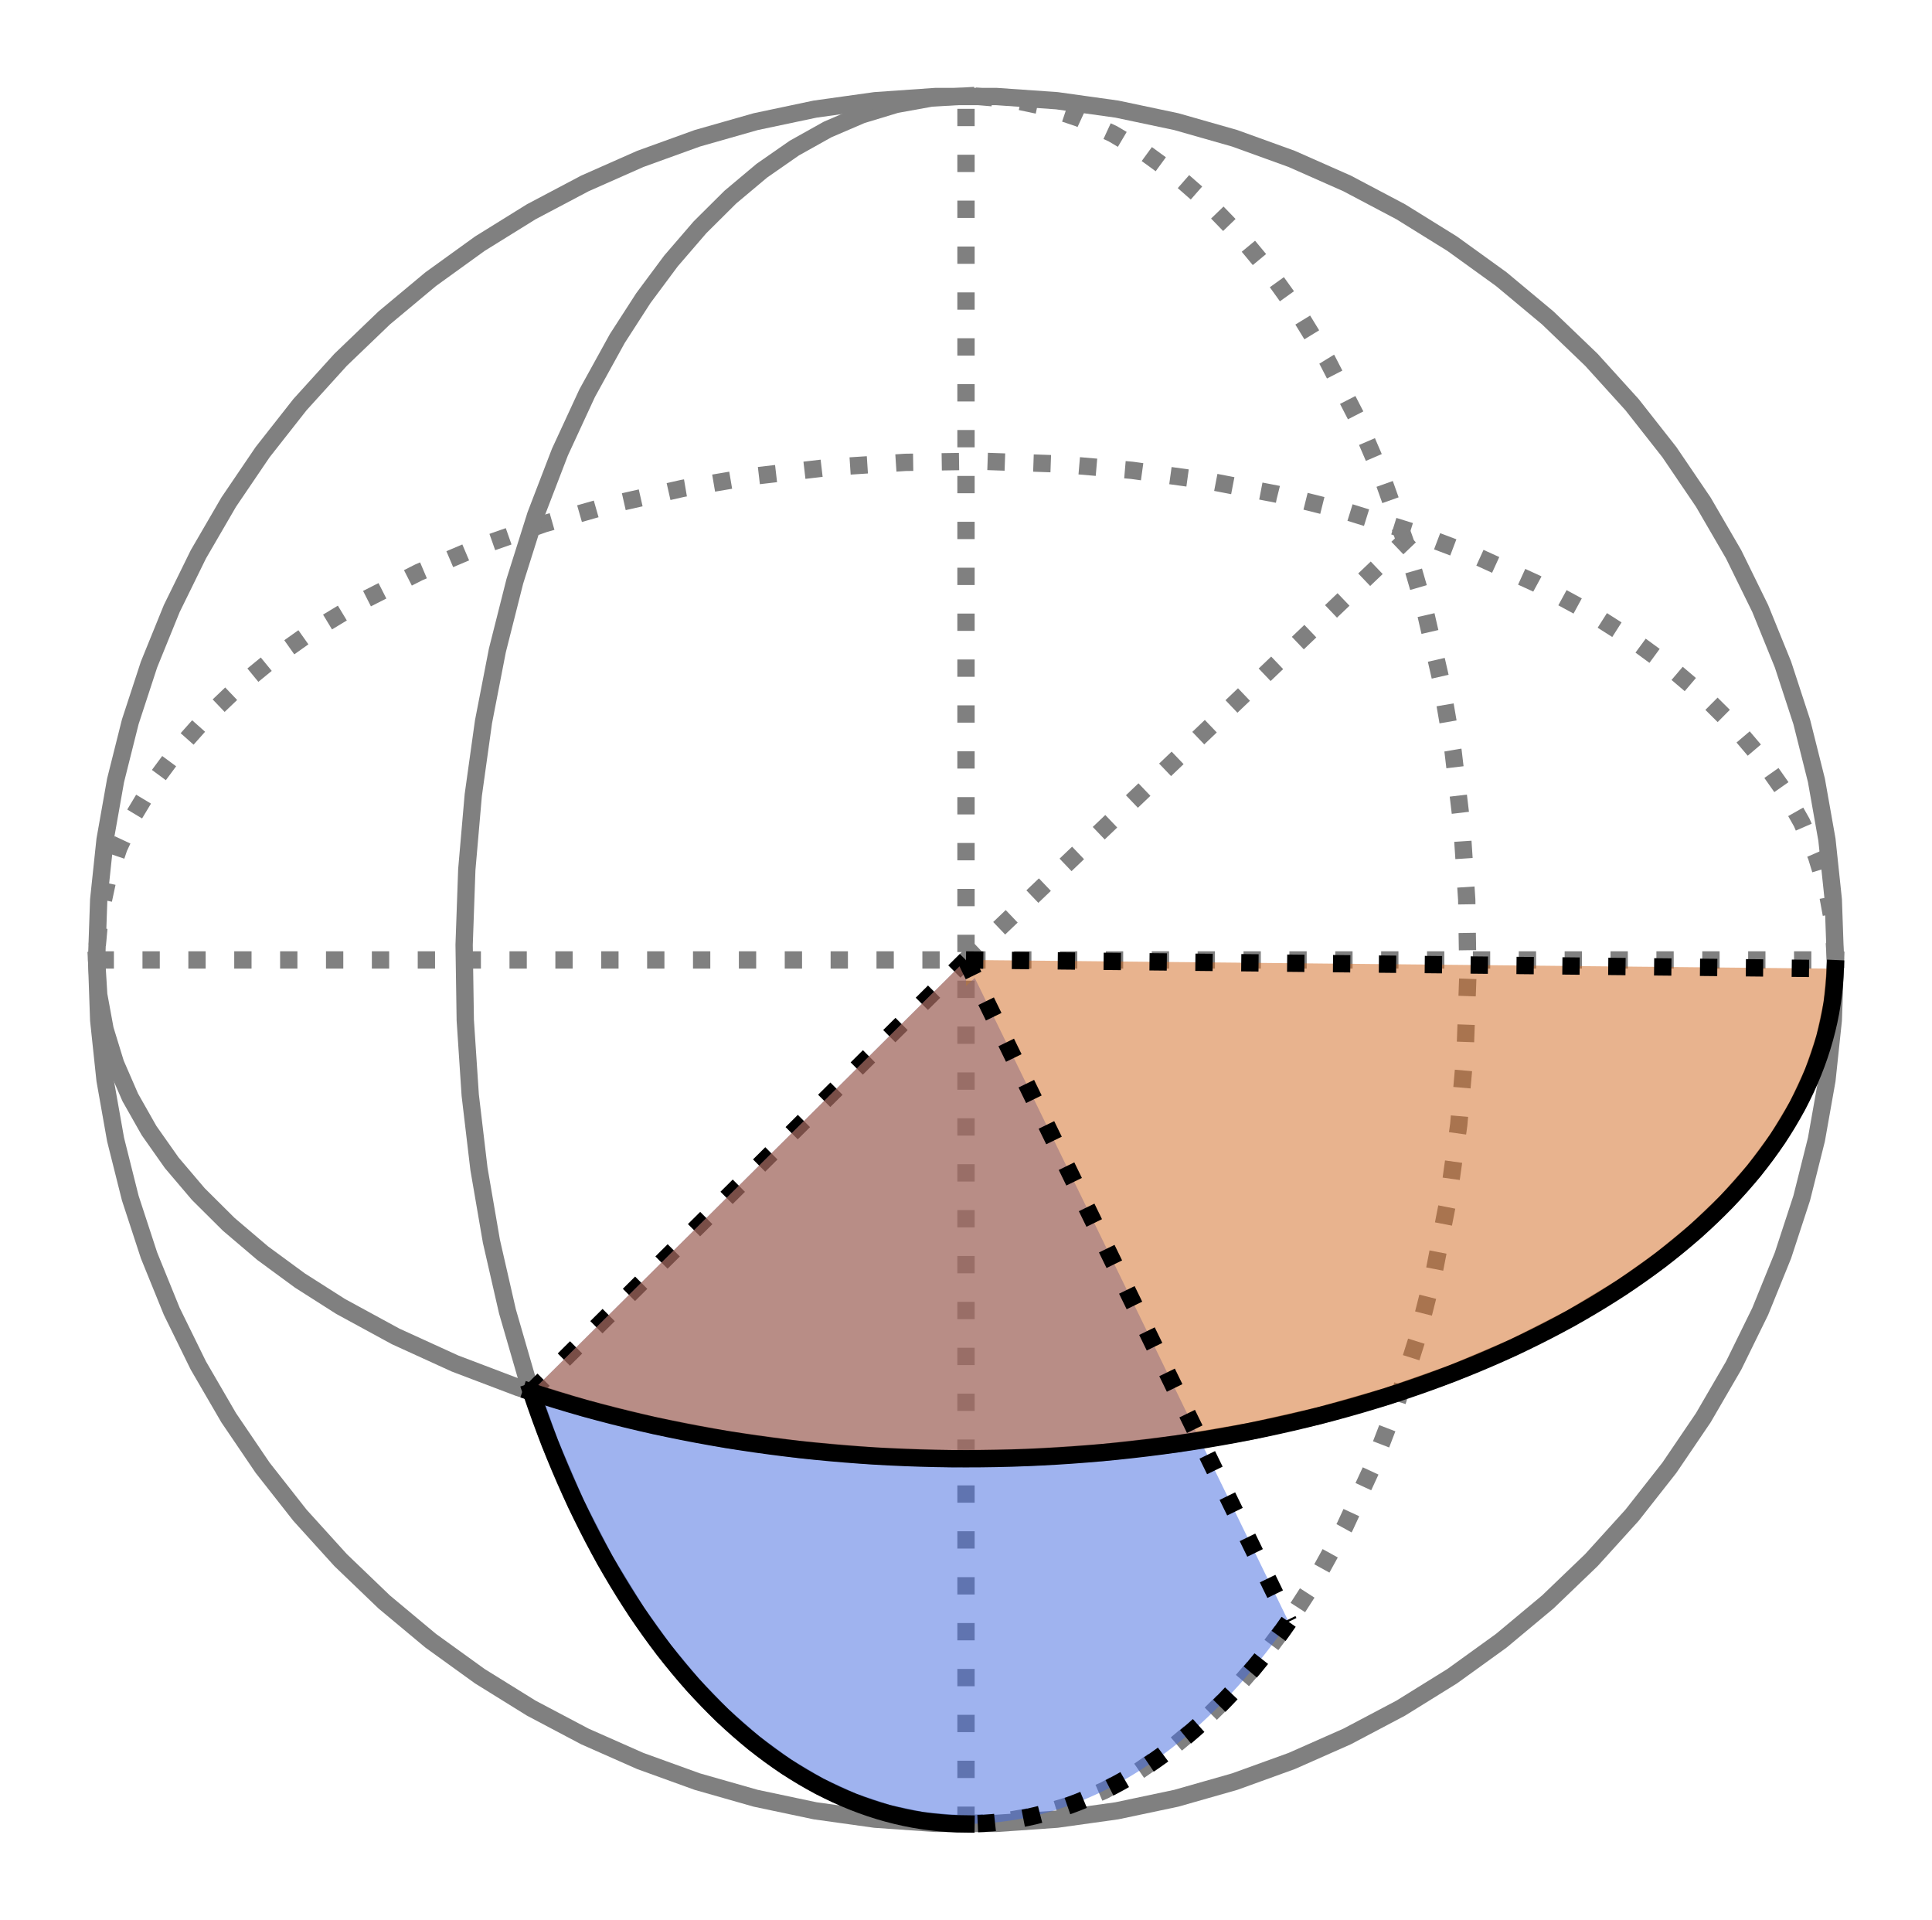
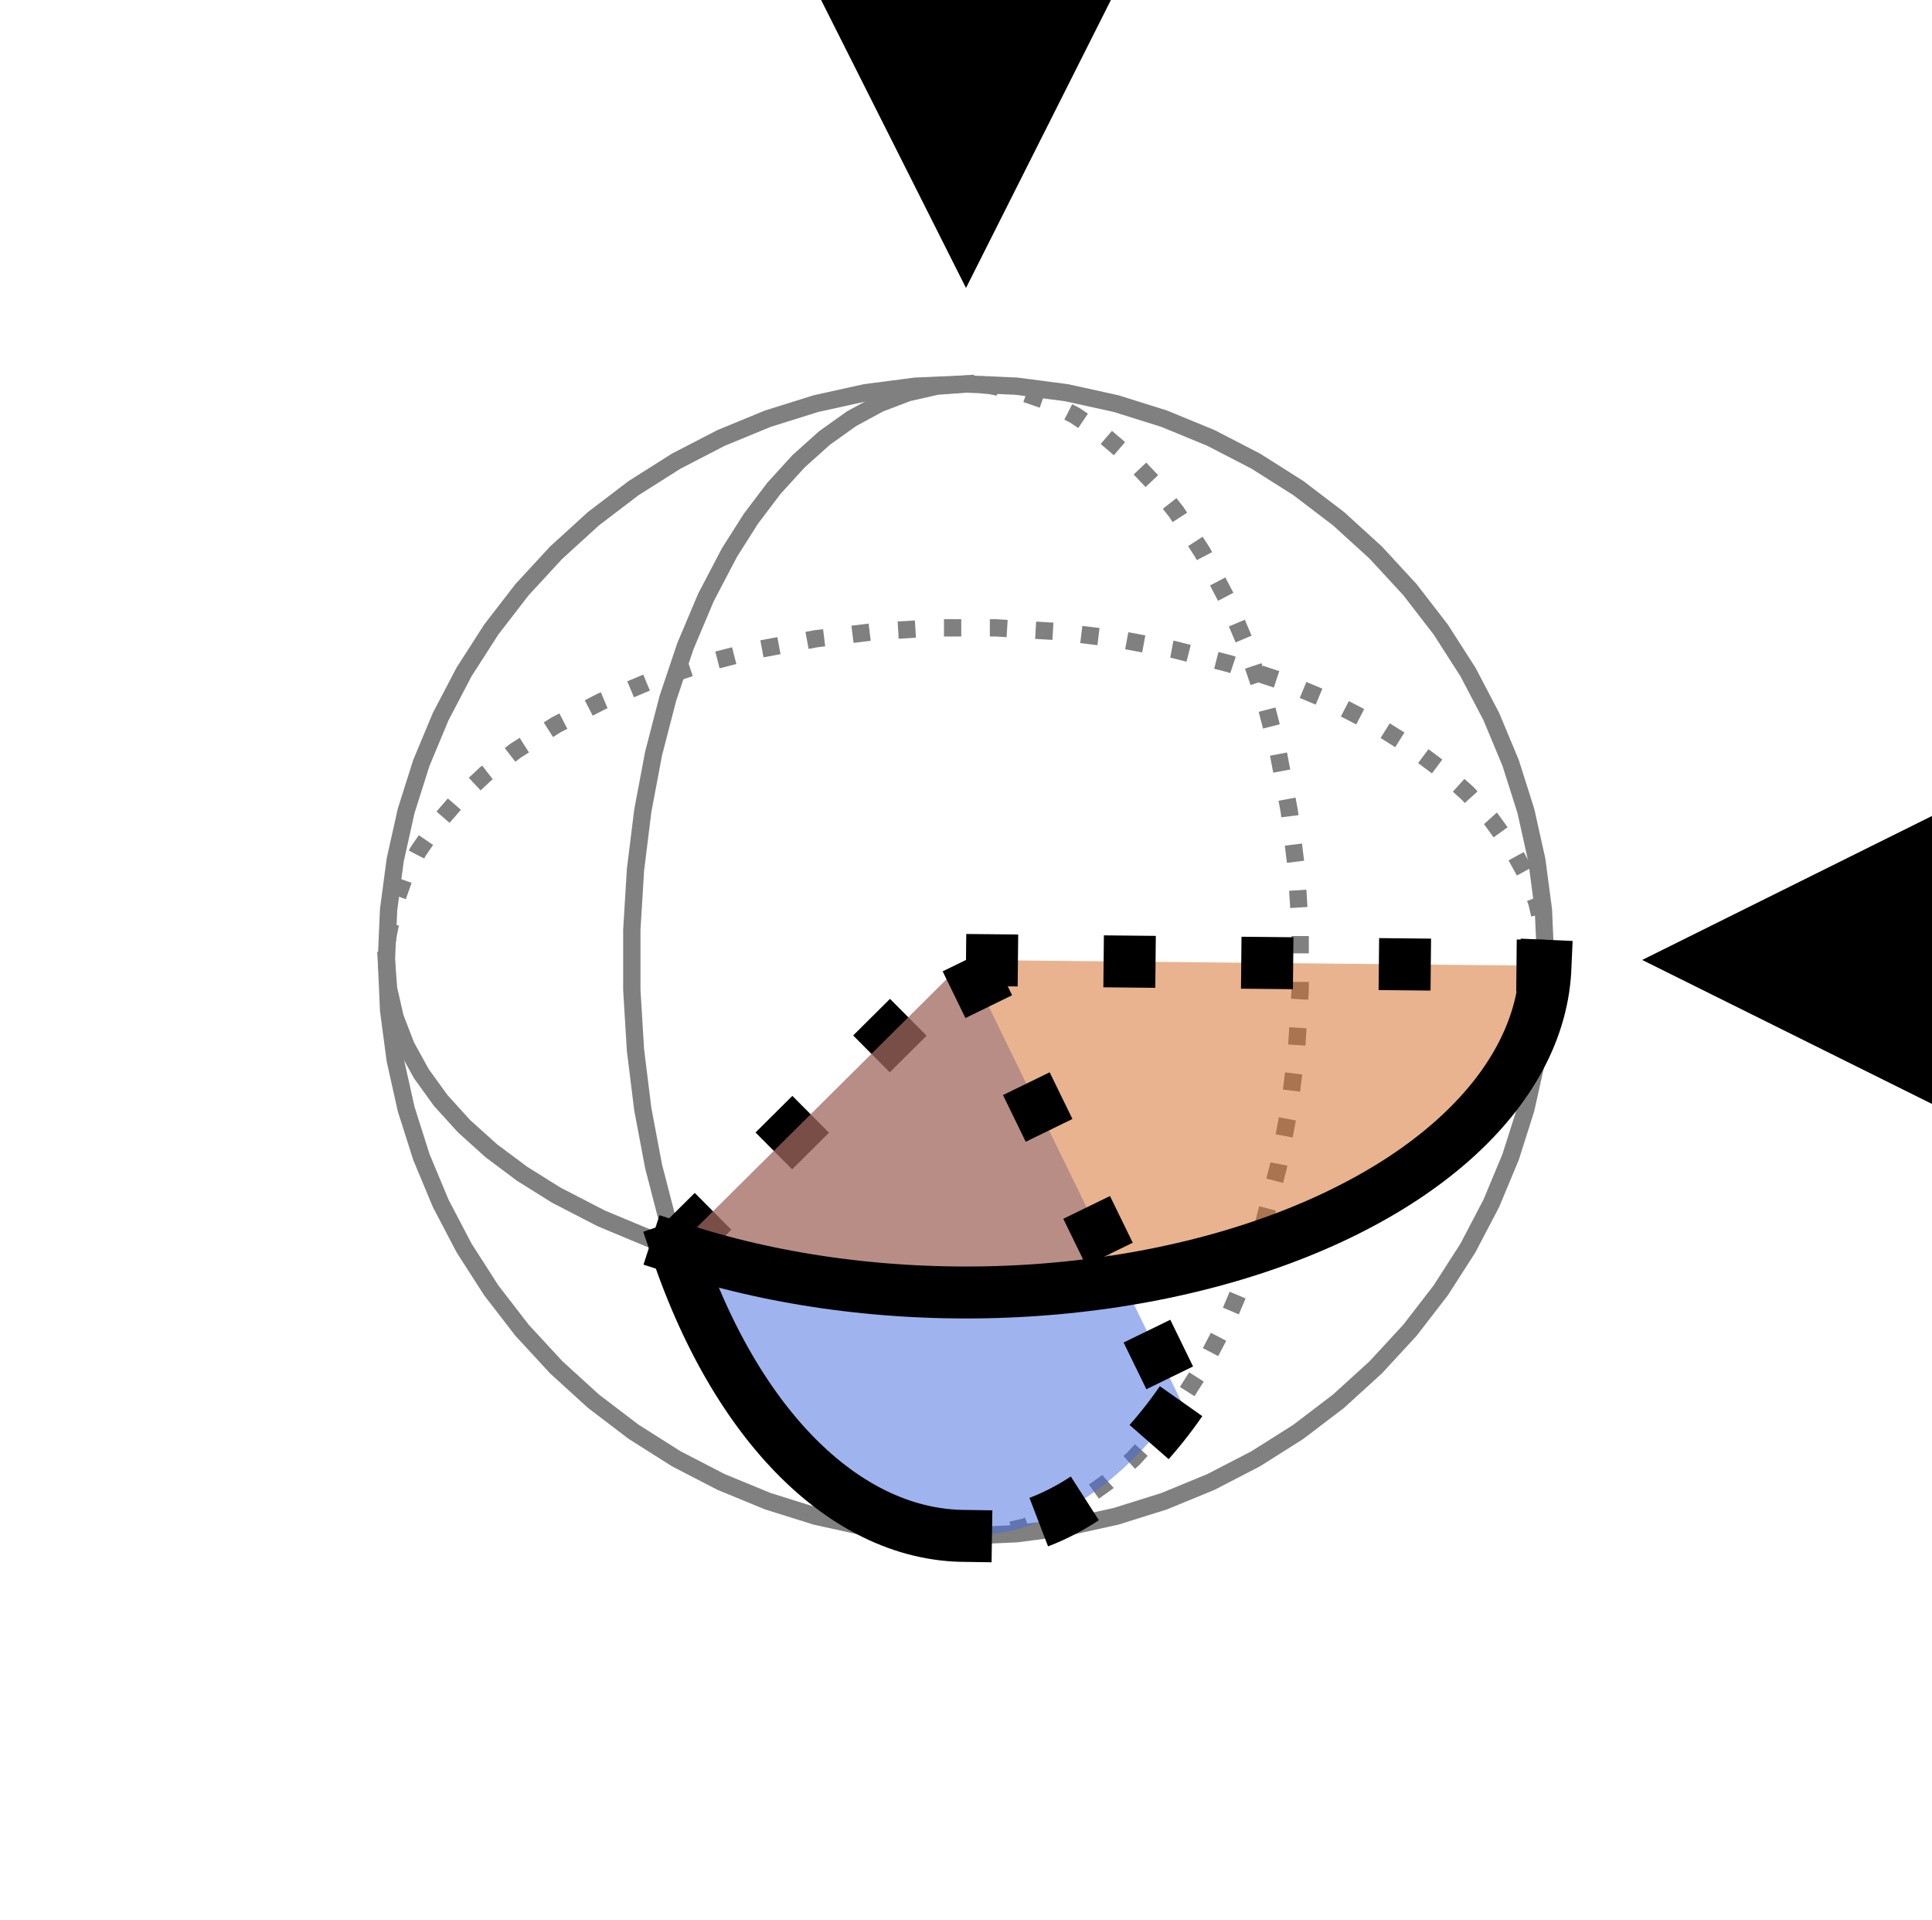
- <svg xmlns="http://www.w3.org/2000/svg" height="110.88pt" version="1.1" viewBox="0 0 111.6 110.88" width="111.6pt">
+ <svg xmlns="http://www.w3.org/2000/svg" xmlns:xlink="http://www.w3.org/1999/xlink" height="110.88pt" version="1.1" viewBox="0 0 111.6 110.88" width="111.6pt">
  <defs>
    <style type="text/css">
            *{stroke-linecap:butt;stroke-linejoin:round;}
        </style>
  </defs>
  <g id="figure_1">
    <g id="patch_1">
      <path d="M 0 110.88 L 111.6 110.88 L 111.6 0 L 0 0 z" style="fill:none;" />
    </g>
    <g id="axes_1">
-       <g id="LineCollection_1">
-         <path clip-path="url(#pf7fb3e2d38)" d="M 55.8 105.336 L 55.8 5.544 " style="fill:none;stroke:#808080;stroke-dasharray:1,1.65;stroke-dashoffset:0;" />
-       </g>
-       <g id="LineCollection_2">
-         <path clip-path="url(#pf7fb3e2d38)" d="M 5.58 55.44 L 106.02 55.44 " style="fill:none;stroke:#808080;stroke-dasharray:1,1.65;stroke-dashoffset:0;" />
-       </g>
      <g id="line2d_1">
-         <path clip-path="url(#pf7fb3e2d38)" d="M 106.02 55.44 L 105.898 53.43 L 105.531 51.431 L 104.923 49.451 L 104.075 47.5 L 102.991 45.587 L 101.678 43.723 L 100.142 41.916 L 98.389 40.174 L 96.429 38.507 L 94.271 36.923 L 91.925 35.429 L 88.747 33.699 L 85.319 32.134 L 81.665 30.747 L 77.815 29.548 L 73.797 28.546 L 69.643 27.748 L 65.382 27.162 L 61.049 26.79 L 56.676 26.637 L 52.297 26.703 L 47.944 26.987 L 43.651 27.488 L 39.45 28.202 L 35.374 29.123 L 31.453 30.244 L 27.717 31.558 L 24.196 33.052 L 20.914 34.718 L 17.898 36.541 L 15.693 38.103 L 13.682 39.75 L 11.877 41.474 L 10.285 43.265 L 8.916 45.116 L 7.774 47.018 L 6.867 48.96 L 6.198 50.934 L 5.771 52.929 L 5.588 54.937 L 5.588 54.937 " style="fill:none;stroke:#808080;stroke-dasharray:1,1.65;stroke-dashoffset:0;" />
+         <path clip-path="url(#p38617711df)" d="M 89.28 55.44 L 89.153 53.766 L 88.771 52.105 L 88.139 50.469 L 87.261 48.872 L 86.143 47.324 L 84.795 45.838 L 83.225 44.424 L 81.447 43.095 L 79.474 41.86 L 76.87 40.515 L 74.035 39.333 L 71 38.328 L 67.798 37.511 L 64.465 36.889 L 61.037 36.471 L 57.552 36.261 L 54.048 36.261 L 50.563 36.471 L 47.135 36.889 L 43.802 37.511 L 40.6 38.328 L 37.565 39.333 L 34.73 40.515 L 32.126 41.86 L 29.781 43.354 L 28.044 44.701 L 26.518 46.129 L 25.214 47.629 L 24.144 49.187 L 23.314 50.794 L 22.732 52.436 L 22.402 54.1 L 22.325 55.105 L 22.325 55.105 " style="fill:none;stroke:#808080;stroke-dasharray:1,1.65;stroke-dashoffset:0;" />
      </g>
      <g id="line2d_2">
-         <path clip-path="url(#pf7fb3e2d38)" d="M 5.58 55.44 L 5.702 57.45 L 6.069 59.449 L 6.677 61.429 L 7.525 63.38 L 8.609 65.293 L 9.922 67.157 L 11.458 68.964 L 13.211 70.706 L 15.171 72.373 L 17.329 73.957 L 19.675 75.451 L 22.853 77.181 L 26.281 78.746 L 29.935 80.133 L 33.785 81.332 L 37.803 82.334 L 41.957 83.132 L 46.218 83.718 L 50.551 84.09 L 54.924 84.243 L 59.303 84.177 L 63.656 83.893 L 67.949 83.392 L 72.15 82.678 L 76.226 81.757 L 80.147 80.636 L 83.883 79.322 L 87.404 77.828 L 90.686 76.162 L 93.702 74.339 L 95.907 72.777 L 97.918 71.13 L 99.723 69.406 L 101.315 67.615 L 102.684 65.764 L 103.826 63.862 L 104.733 61.92 L 105.402 59.946 L 105.829 57.951 L 106.012 55.943 L 106.02 55.44 L 106.02 55.44 " style="fill:none;stroke:#808080;stroke-linecap:square;" />
+         <path clip-path="url(#p38617711df)" d="M 22.32 55.44 L 22.447 57.114 L 22.829 58.775 L 23.461 60.411 L 24.339 62.008 L 25.457 63.556 L 26.805 65.042 L 28.375 66.456 L 30.153 67.785 L 32.126 69.02 L 34.73 70.365 L 37.565 71.547 L 40.6 72.552 L 43.802 73.369 L 47.135 73.991 L 50.563 74.409 L 54.048 74.619 L 57.552 74.619 L 61.037 74.409 L 64.465 73.991 L 67.798 73.369 L 71 72.552 L 74.035 71.547 L 76.87 70.365 L 79.474 69.02 L 81.819 67.526 L 83.556 66.179 L 85.082 64.751 L 86.386 63.251 L 87.456 61.693 L 88.286 60.086 L 88.868 58.444 L 89.198 56.78 L 89.28 55.44 L 89.28 55.44 " style="fill:none;stroke:#808080;stroke-linecap:square;" />
      </g>
      <g id="line2d_3">
-         <path clip-path="url(#pf7fb3e2d38)" d="M 55.8 105.336 L 57.823 105.214 L 59.835 104.85 L 61.828 104.246 L 63.792 103.403 L 65.717 102.327 L 67.593 101.022 L 69.412 99.496 L 71.165 97.754 L 72.843 95.807 L 74.437 93.663 L 75.941 91.332 L 77.682 88.175 L 79.257 84.768 L 80.653 81.138 L 81.86 77.313 L 82.869 73.321 L 83.671 69.193 L 84.262 64.961 L 84.636 60.656 L 84.79 56.311 L 84.724 51.959 L 84.438 47.635 L 83.933 43.369 L 83.215 39.195 L 82.288 35.145 L 81.159 31.25 L 79.838 27.539 L 78.333 24.039 L 76.657 20.779 L 74.822 17.783 L 73.249 15.591 L 71.592 13.594 L 69.857 11.8 L 68.054 10.219 L 66.191 8.858 L 64.277 7.724 L 62.322 6.823 L 60.336 6.158 L 58.327 5.734 L 56.306 5.552 L 56.306 5.552 " style="fill:none;stroke:#808080;stroke-dasharray:1,1.65;stroke-dashoffset:0;" />
+         <path clip-path="url(#p38617711df)" d="M 55.8 88.704 L 57.485 88.577 L 59.157 88.199 L 60.803 87.571 L 62.411 86.698 L 63.969 85.587 L 65.465 84.247 L 66.887 82.688 L 68.225 80.922 L 69.468 78.961 L 70.822 76.374 L 72.011 73.557 L 73.023 70.542 L 73.846 67.361 L 74.471 64.049 L 74.892 60.644 L 75.103 57.181 L 75.103 53.699 L 74.892 50.236 L 74.471 46.831 L 73.846 43.519 L 73.023 40.338 L 72.011 37.323 L 70.822 34.506 L 69.468 31.919 L 67.965 29.589 L 66.609 27.863 L 65.171 26.347 L 63.662 25.052 L 62.093 23.988 L 60.476 23.164 L 58.824 22.586 L 57.148 22.257 L 56.137 22.181 L 56.137 22.181 " style="fill:none;stroke:#808080;stroke-dasharray:1,1.65;stroke-dashoffset:0;" />
      </g>
      <g id="line2d_4">
-         <path clip-path="url(#pf7fb3e2d38)" d="M 55.8 5.544 L 53.777 5.666 L 51.765 6.03 L 49.772 6.634 L 47.808 7.477 L 45.883 8.553 L 44.007 9.858 L 42.188 11.384 L 40.435 13.126 L 38.757 15.073 L 37.163 17.217 L 35.659 19.548 L 33.918 22.705 L 32.343 26.112 L 30.947 29.742 L 29.74 33.567 L 28.731 37.559 L 27.929 41.687 L 27.338 45.919 L 26.964 50.224 L 26.81 54.569 L 26.876 58.921 L 27.162 63.245 L 27.667 67.511 L 28.385 71.685 L 29.312 75.735 L 30.441 79.63 L 31.762 83.341 L 33.267 86.841 L 34.943 90.101 L 36.778 93.097 L 38.351 95.289 L 40.008 97.286 L 41.743 99.08 L 43.546 100.661 L 45.409 102.022 L 47.323 103.156 L 49.278 104.057 L 51.264 104.722 L 53.273 105.146 L 55.294 105.328 L 55.8 105.336 L 55.8 105.336 " style="fill:none;stroke:#808080;stroke-linecap:square;" />
+         <path clip-path="url(#p38617711df)" d="M 55.8 22.176 L 54.115 22.303 L 52.443 22.681 L 50.797 23.309 L 49.189 24.182 L 47.631 25.293 L 46.135 26.633 L 44.713 28.192 L 43.375 29.958 L 42.132 31.919 L 40.778 34.506 L 39.589 37.323 L 38.577 40.338 L 37.754 43.519 L 37.129 46.831 L 36.708 50.236 L 36.497 53.699 L 36.497 57.181 L 36.708 60.644 L 37.129 64.049 L 37.754 67.361 L 38.577 70.542 L 39.589 73.557 L 40.778 76.374 L 42.132 78.961 L 43.635 81.291 L 44.991 83.017 L 46.429 84.533 L 47.938 85.828 L 49.507 86.892 L 51.124 87.716 L 52.776 88.294 L 54.452 88.623 L 55.8 88.704 L 55.8 88.704 " style="fill:none;stroke:#808080;stroke-linecap:square;" />
      </g>
      <g id="line2d_5">
-         <path clip-path="url(#pf7fb3e2d38)" d="M 106.02 55.44 L 105.898 51.959 L 105.531 48.496 L 104.923 45.066 L 104.075 41.687 L 102.991 38.375 L 101.678 35.145 L 100.142 32.015 L 98.389 28.999 L 96.429 26.112 L 94.271 23.367 L 91.925 20.779 L 89.404 18.36 L 86.719 16.121 L 83.883 14.074 L 80.91 12.229 L 77.815 10.594 L 74.613 9.177 L 71.319 7.986 L 67.949 7.026 L 64.521 6.302 L 61.049 5.817 L 57.553 5.574 L 54.047 5.574 L 50.551 5.817 L 47.079 6.302 L 43.651 7.026 L 40.281 7.986 L 36.987 9.177 L 33.785 10.594 L 30.69 12.229 L 27.717 14.074 L 24.881 16.121 L 22.196 18.36 L 19.675 20.779 L 17.329 23.367 L 15.171 26.112 L 13.211 28.999 L 11.458 32.015 L 9.922 35.145 L 8.609 38.375 L 7.525 41.687 L 6.677 45.066 L 6.069 48.496 L 5.702 51.959 L 5.58 55.44 L 5.702 58.921 L 6.069 62.384 L 6.677 65.814 L 7.525 69.193 L 8.609 72.505 L 9.922 75.735 L 11.458 78.865 L 13.211 81.881 L 15.171 84.768 L 17.329 87.513 L 19.675 90.101 L 22.196 92.52 L 24.881 94.759 L 27.717 96.806 L 30.69 98.651 L 33.785 100.286 L 36.987 101.703 L 40.281 102.894 L 43.651 103.854 L 47.079 104.578 L 50.551 105.063 L 54.047 105.306 L 57.553 105.306 L 61.049 105.063 L 64.521 104.578 L 67.949 103.854 L 71.319 102.894 L 74.613 101.703 L 77.815 100.286 L 80.91 98.651 L 83.883 96.806 L 86.719 94.759 L 89.404 92.52 L 91.925 90.101 L 94.271 87.513 L 96.429 84.768 L 98.389 81.881 L 100.142 78.865 L 101.678 75.735 L 102.991 72.505 L 104.075 69.193 L 104.923 65.814 L 105.531 62.384 L 105.898 58.921 L 106.02 55.44 L 106.02 55.44 " style="fill:none;stroke:#808080;stroke-linecap:square;" />
+         <path clip-path="url(#p38617711df)" d="M 89.28 55.44 L 89.153 52.541 L 88.771 49.664 L 88.139 46.831 L 87.261 44.063 L 86.143 41.382 L 84.795 38.808 L 83.225 36.361 L 81.447 34.058 L 79.474 31.919 L 77.321 29.958 L 75.003 28.192 L 72.54 26.633 L 69.949 25.293 L 67.251 24.182 L 64.465 23.309 L 61.614 22.681 L 58.718 22.303 L 55.8 22.176 L 52.882 22.303 L 49.986 22.681 L 47.135 23.309 L 44.349 24.182 L 41.651 25.293 L 39.06 26.633 L 36.597 28.192 L 34.279 29.958 L 32.126 31.919 L 30.153 34.058 L 28.375 36.361 L 26.805 38.808 L 25.457 41.382 L 24.339 44.063 L 23.461 46.831 L 22.829 49.664 L 22.447 52.541 L 22.32 55.44 L 22.447 58.339 L 22.829 61.216 L 23.461 64.049 L 24.339 66.817 L 25.457 69.498 L 26.805 72.072 L 28.375 74.519 L 30.153 76.822 L 32.126 78.961 L 34.279 80.922 L 36.597 82.688 L 39.06 84.247 L 41.651 85.587 L 44.349 86.698 L 47.135 87.571 L 49.986 88.199 L 52.882 88.577 L 55.8 88.704 L 58.718 88.577 L 61.614 88.199 L 64.465 87.571 L 67.251 86.698 L 69.949 85.587 L 72.54 84.247 L 75.003 82.688 L 77.321 80.922 L 79.474 78.961 L 81.447 76.822 L 83.225 74.519 L 84.795 72.072 L 86.143 69.498 L 87.261 66.817 L 88.139 64.049 L 88.771 61.216 L 89.153 58.339 L 89.28 55.44 L 89.28 55.44 " style="fill:none;stroke:#808080;stroke-linecap:square;" />
      </g>
      <g id="line2d_6">
-         <path clip-path="url(#pf7fb3e2d38)" d="M 55.8 55.44 L 81.665 30.747 " style="fill:none;stroke:#808080;stroke-dasharray:1,1.65;stroke-dashoffset:0;" />
+         <path clip-path="url(#p38617711df)" d="M 39.06 72.072 L 55.8 55.44 " style="fill:none;stroke:#000000;stroke-dasharray:3,4.95;stroke-dashoffset:0;stroke-width:3;" />
+       </g>
+       <g id="PolyCollection_1">
+         <path clip-path="url(#p38617711df)" d="M 55.8 88.704 L 55.8 55.44 L 55.463 55.775 L 55.125 56.11 L 54.788 56.445 L 54.452 56.78 L 54.115 57.114 L 53.779 57.447 L 53.444 57.78 L 53.11 58.113 L 52.776 58.444 L 52.443 58.775 L 52.112 59.104 L 51.781 59.433 L 51.452 59.76 L 51.124 60.086 L 50.797 60.411 L 50.472 60.734 L 50.149 61.055 L 49.827 61.375 L 49.507 61.693 L 49.189 62.008 L 48.873 62.322 L 48.559 62.634 L 48.247 62.944 L 47.938 63.251 L 47.631 63.556 L 47.326 63.859 L 47.025 64.159 L 46.725 64.456 L 46.429 64.751 L 46.135 65.042 L 45.844 65.331 L 45.557 65.617 L 45.272 65.9 L 44.991 66.179 L 44.713 66.456 L 44.438 66.728 L 44.167 66.998 L 43.899 67.264 L 43.635 67.526 L 43.375 67.785 L 43.119 68.04 L 42.866 68.291 L 42.617 68.538 L 42.372 68.781 L 42.132 69.02 L 41.895 69.255 L 41.663 69.486 L 41.435 69.712 L 41.212 69.934 L 40.993 70.152 L 40.778 70.365 L 40.568 70.574 L 40.363 70.778 L 40.162 70.977 L 39.966 71.172 L 39.775 71.362 L 39.589 71.547 L 39.407 71.727 L 39.231 71.902 L 39.06 72.072 L 56.137 88.699 L 56.475 88.684 L 56.812 88.658 L 57.148 88.623 L 57.485 88.577 L 57.821 88.522 L 58.156 88.456 L 58.49 88.38 L 58.824 88.294 L 59.157 88.199 L 59.488 88.093 L 59.819 87.977 L 60.148 87.851 L 60.476 87.716 L 60.803 87.571 L 61.128 87.415 L 61.451 87.251 L 61.773 87.076 L 62.093 86.892 L 62.411 86.698 L 62.727 86.495 L 63.041 86.282 L 63.353 86.06 L 63.662 85.828 L 63.969 85.587 L 64.274 85.337 L 64.575 85.078 L 64.875 84.81 L 65.171 84.533 L 65.465 84.247 L 65.756 83.953 L 66.043 83.649 L 66.328 83.338 L 66.609 83.017 L 66.887 82.688 L 67.162 82.351 L 67.433 82.006 L 67.701 81.652 L 67.965 81.291 L 68.225 80.922 L 68.225 80.922 L 68.225 80.922 L 67.965 80.388 L 67.701 79.846 L 67.433 79.297 L 67.162 78.741 L 66.887 78.178 L 66.609 77.608 L 66.328 77.031 L 66.043 76.447 L 65.756 75.857 L 65.465 75.261 L 65.171 74.659 L 64.875 74.051 L 64.575 73.437 L 64.274 72.818 L 63.969 72.194 L 63.662 71.564 L 63.353 70.93 L 63.041 70.29 L 62.727 69.647 L 62.411 68.999 L 62.093 68.346 L 61.773 67.69 L 61.451 67.03 L 61.128 66.367 L 60.803 65.7 L 60.476 65.03 L 60.148 64.358 L 59.819 63.682 L 59.488 63.004 L 59.157 62.324 L 58.824 61.641 L 58.49 60.957 L 58.156 60.271 L 57.821 59.584 L 57.485 58.895 L 57.148 58.205 L 56.812 57.515 L 56.475 56.824 L 56.137 56.132 L 39.06 72.072 L 39.231 72.572 L 39.407 73.067 L 39.589 73.557 L 39.775 74.041 L 39.966 74.519 L 40.162 74.992 L 40.363 75.459 L 40.568 75.919 L 40.778 76.374 L 40.993 76.822 L 41.212 77.263 L 41.435 77.698 L 41.663 78.126 L 41.895 78.547 L 42.132 78.961 L 42.372 79.368 L 42.617 79.768 L 42.866 80.16 L 43.119 80.545 L 43.375 80.922 L 43.635 81.291 L 43.899 81.652 L 44.167 82.006 L 44.438 82.351 L 44.713 82.688 L 44.991 83.017 L 45.272 83.338 L 45.557 83.649 L 45.844 83.953 L 46.135 84.247 L 46.429 84.533 L 46.725 84.81 L 47.025 85.078 L 47.326 85.337 L 47.631 85.587 L 47.938 85.828 L 48.247 86.06 L 48.559 86.282 L 48.873 86.495 L 49.189 86.698 L 49.507 86.892 L 49.827 87.076 L 50.149 87.251 L 50.472 87.415 L 50.797 87.571 L 51.124 87.716 L 51.452 87.851 L 51.781 87.977 L 52.112 88.093 L 52.443 88.199 L 52.776 88.294 L 53.11 88.38 L 53.444 88.456 L 53.779 88.522 L 54.115 88.577 L 54.452 88.623 L 54.788 88.658 L 55.125 88.684 L 55.463 88.699 L 55.8 88.704 z" style="fill:#4169e1;fill-opacity:0.5;" />
+       </g>
+       <g id="PolyCollection_2">
+         <path clip-path="url(#p38617711df)" d="M 39.06 72.072 L 39.06 72.072 L 39.569 72.237 L 40.082 72.397 L 40.6 72.552 L 41.123 72.701 L 41.651 72.846 L 42.182 72.985 L 42.718 73.118 L 43.258 73.247 L 43.802 73.369 L 44.349 73.487 L 44.9 73.599 L 45.454 73.705 L 46.011 73.806 L 46.572 73.901 L 47.135 73.991 L 47.7 74.075 L 48.269 74.153 L 48.839 74.225 L 49.412 74.292 L 49.986 74.353 L 50.563 74.409 L 51.14 74.458 L 51.72 74.502 L 52.3 74.54 L 52.882 74.572 L 53.465 74.598 L 54.048 74.619 L 54.632 74.633 L 55.216 74.642 L 55.8 74.645 L 56.384 74.642 L 56.968 74.633 L 57.552 74.619 L 58.135 74.598 L 58.718 74.572 L 59.3 74.54 L 59.88 74.502 L 60.46 74.458 L 61.037 74.409 L 61.614 74.353 L 62.188 74.292 L 62.761 74.225 L 63.331 74.153 L 63.9 74.075 L 64.465 73.991 L 65.028 73.901 L 65.589 73.806 L 66.146 73.705 L 66.7 73.599 L 67.251 73.487 L 67.798 73.369 L 68.342 73.247 L 68.882 73.118 L 69.418 72.985 L 69.949 72.846 L 70.477 72.701 L 71 72.552 L 71.518 72.397 L 72.031 72.237 L 72.54 72.072 L 73.043 71.902 L 73.542 71.727 L 74.035 71.547 L 74.522 71.362 L 75.003 71.172 L 75.479 70.977 L 75.949 70.778 L 76.412 70.574 L 76.87 70.365 L 77.321 70.152 L 77.765 69.934 L 78.202 69.712 L 78.633 69.486 L 79.057 69.255 L 79.474 69.02 L 79.883 68.781 L 80.286 68.538 L 80.68 68.291 L 81.068 68.04 L 81.447 67.785 L 81.819 67.526 L 82.183 67.264 L 82.538 66.998 L 82.886 66.728 L 83.225 66.456 L 83.556 66.179 L 83.879 65.9 L 84.193 65.617 L 84.498 65.331 L 84.795 65.042 L 85.082 64.751 L 85.361 64.456 L 85.631 64.159 L 85.892 63.859 L 86.143 63.556 L 86.386 63.251 L 86.619 62.944 L 86.842 62.634 L 87.056 62.322 L 87.261 62.008 L 87.456 61.693 L 87.641 61.375 L 87.817 61.055 L 87.983 60.734 L 88.139 60.411 L 88.286 60.086 L 88.422 59.76 L 88.548 59.433 L 88.665 59.104 L 88.771 58.775 L 88.868 58.444 L 88.954 58.113 L 89.03 57.78 L 89.097 57.447 L 89.153 57.114 L 89.198 56.78 L 89.234 56.445 L 89.26 56.11 L 89.275 55.775 L 89.275 55.775 L 89.275 55.775 L 89.26 55.775 L 89.234 55.775 L 89.198 55.774 L 89.153 55.774 L 89.097 55.773 L 89.03 55.773 L 88.954 55.772 L 88.868 55.771 L 88.771 55.77 L 88.665 55.769 L 88.548 55.768 L 88.422 55.767 L 88.286 55.765 L 88.139 55.764 L 87.983 55.762 L 87.817 55.761 L 87.641 55.759 L 87.456 55.757 L 87.261 55.755 L 87.056 55.753 L 86.842 55.751 L 86.619 55.749 L 86.386 55.746 L 86.143 55.744 L 85.892 55.741 L 85.631 55.739 L 85.361 55.736 L 85.082 55.733 L 84.795 55.73 L 84.498 55.727 L 84.193 55.724 L 83.879 55.721 L 83.556 55.718 L 83.225 55.715 L 82.886 55.711 L 82.538 55.708 L 82.183 55.704 L 81.819 55.701 L 81.447 55.697 L 81.068 55.693 L 80.68 55.689 L 80.286 55.685 L 79.883 55.681 L 79.474 55.677 L 79.057 55.673 L 78.633 55.669 L 78.202 55.664 L 77.765 55.66 L 77.321 55.655 L 76.87 55.651 L 76.412 55.646 L 75.949 55.642 L 75.479 55.637 L 75.003 55.632 L 74.522 55.627 L 74.035 55.623 L 73.542 55.618 L 73.043 55.613 L 72.54 55.608 L 72.031 55.603 L 71.518 55.597 L 71 55.592 L 70.477 55.587 L 69.949 55.582 L 69.418 55.576 L 68.882 55.571 L 68.342 55.566 L 67.798 55.56 L 67.251 55.555 L 66.7 55.549 L 66.146 55.544 L 65.589 55.538 L 65.028 55.532 L 64.465 55.527 L 63.9 55.521 L 63.331 55.515 L 62.761 55.51 L 62.188 55.504 L 61.614 55.498 L 61.037 55.492 L 60.46 55.487 L 59.88 55.481 L 59.3 55.475 L 58.718 55.469 L 58.135 55.463 L 57.552 55.458 L 56.968 55.452 L 56.384 55.446 L 55.8 55.44 L 55.216 56.021 L 54.632 56.601 L 54.048 57.181 L 53.465 57.76 L 52.882 58.339 L 52.3 58.917 L 51.72 59.494 L 51.14 60.069 L 50.563 60.644 L 49.986 61.216 L 49.412 61.787 L 48.839 62.356 L 48.269 62.923 L 47.7 63.487 L 47.135 64.049 L 46.572 64.609 L 46.011 65.165 L 45.454 65.719 L 44.9 66.27 L 44.349 66.817 L 43.802 67.361 L 43.258 67.901 L 42.718 68.437 L 42.182 68.97 L 41.651 69.498 L 41.123 70.022 L 40.6 70.542 L 40.082 71.057 L 39.569 71.567 L 39.06 72.072 z" style="fill:#d2691e;fill-opacity:0.5;" />
      </g>
      <g id="line2d_7">
-         <path clip-path="url(#pf7fb3e2d38)" d="M 30.69 80.388 L 55.8 55.44 " style="fill:none;stroke:#000000;stroke-dasharray:1,1.65;stroke-dashoffset:0;" />
-       </g>
-       <g id="PolyCollection_1">
-         <path clip-path="url(#pf7fb3e2d38)" d="M 55.8 105.336 L 55.8 55.44 L 55.294 55.943 L 54.788 56.445 L 54.283 56.948 L 53.777 57.45 L 53.273 57.951 L 52.769 58.451 L 52.266 58.951 L 51.765 59.449 L 51.264 59.946 L 50.765 60.442 L 50.268 60.937 L 49.772 61.429 L 49.278 61.92 L 48.786 62.409 L 48.296 62.896 L 47.808 63.38 L 47.323 63.862 L 46.84 64.342 L 46.36 64.819 L 45.883 65.293 L 45.409 65.764 L 44.938 66.231 L 44.471 66.696 L 44.007 67.157 L 43.546 67.615 L 43.09 68.068 L 42.637 68.518 L 42.188 68.964 L 41.743 69.406 L 41.303 69.844 L 40.867 70.277 L 40.435 70.706 L 40.008 71.13 L 39.586 71.549 L 39.169 71.963 L 38.757 72.373 L 38.351 72.777 L 37.949 73.176 L 37.553 73.569 L 37.163 73.957 L 36.778 74.339 L 36.399 74.716 L 36.026 75.087 L 35.659 75.451 L 35.298 75.81 L 34.943 76.162 L 34.595 76.508 L 34.253 76.848 L 33.918 77.181 L 33.589 77.508 L 33.267 77.828 L 32.952 78.141 L 32.644 78.447 L 32.343 78.746 L 32.049 79.038 L 31.762 79.322 L 31.483 79.6 L 31.211 79.87 L 30.947 80.133 L 30.69 80.388 L 56.306 105.328 L 56.812 105.306 L 57.317 105.268 L 57.823 105.214 L 58.327 105.146 L 58.831 105.063 L 59.334 104.964 L 59.835 104.85 L 60.336 104.722 L 60.835 104.578 L 61.332 104.419 L 61.828 104.246 L 62.322 104.057 L 62.814 103.854 L 63.304 103.636 L 63.792 103.403 L 64.277 103.156 L 64.76 102.894 L 65.24 102.618 L 65.717 102.327 L 66.191 102.022 L 66.662 101.703 L 67.129 101.37 L 67.593 101.022 L 68.054 100.661 L 68.51 100.286 L 68.963 99.898 L 69.412 99.496 L 69.857 99.08 L 70.297 98.651 L 70.733 98.209 L 71.165 97.754 L 71.592 97.286 L 72.014 96.806 L 72.431 96.312 L 72.843 95.807 L 73.249 95.289 L 73.651 94.759 L 74.047 94.216 L 74.437 93.663 L 74.437 93.663 L 74.437 93.663 L 74.047 92.862 L 73.651 92.05 L 73.249 91.226 L 72.843 90.392 L 72.431 89.547 L 72.014 88.692 L 71.592 87.826 L 71.165 86.951 L 70.733 86.066 L 70.297 85.172 L 69.857 84.269 L 69.412 83.357 L 68.963 82.436 L 68.51 81.507 L 68.054 80.57 L 67.593 79.626 L 67.129 78.674 L 66.662 77.716 L 66.191 76.75 L 65.717 75.778 L 65.24 74.799 L 64.76 73.815 L 64.277 72.826 L 63.792 71.83 L 63.304 70.83 L 62.814 69.826 L 62.322 68.816 L 61.828 67.803 L 61.332 66.786 L 60.835 65.766 L 60.336 64.742 L 59.835 63.716 L 59.334 62.687 L 58.831 61.656 L 58.327 60.623 L 57.823 59.588 L 57.317 58.552 L 56.812 57.515 L 56.306 56.478 L 30.69 80.388 L 30.947 81.138 L 31.211 81.881 L 31.483 82.615 L 31.762 83.341 L 32.049 84.059 L 32.343 84.768 L 32.644 85.468 L 32.952 86.159 L 33.267 86.841 L 33.589 87.513 L 33.918 88.175 L 34.253 88.827 L 34.595 89.469 L 34.943 90.101 L 35.298 90.722 L 35.659 91.332 L 36.026 91.932 L 36.399 92.52 L 36.778 93.097 L 37.163 93.663 L 37.553 94.216 L 37.949 94.759 L 38.351 95.289 L 38.757 95.807 L 39.169 96.312 L 39.586 96.806 L 40.008 97.286 L 40.435 97.754 L 40.867 98.209 L 41.303 98.651 L 41.743 99.08 L 42.188 99.496 L 42.637 99.898 L 43.09 100.286 L 43.546 100.661 L 44.007 101.022 L 44.471 101.37 L 44.938 101.703 L 45.409 102.022 L 45.883 102.327 L 46.36 102.618 L 46.84 102.894 L 47.323 103.156 L 47.808 103.403 L 48.296 103.636 L 48.786 103.854 L 49.278 104.057 L 49.772 104.246 L 50.268 104.419 L 50.765 104.578 L 51.264 104.722 L 51.765 104.85 L 52.266 104.964 L 52.769 105.063 L 53.273 105.146 L 53.777 105.214 L 54.283 105.268 L 54.788 105.306 L 55.294 105.328 L 55.8 105.336 z" style="fill:#4169e1;fill-opacity:0.5;" />
-       </g>
-       <g id="PolyCollection_2">
-         <path clip-path="url(#pf7fb3e2d38)" d="M 30.69 80.388 L 30.69 80.388 L 31.453 80.636 L 32.223 80.875 L 33.001 81.108 L 33.785 81.332 L 34.576 81.548 L 35.374 81.757 L 36.177 81.957 L 36.987 82.15 L 37.803 82.334 L 38.624 82.51 L 39.45 82.678 L 40.281 82.838 L 41.117 82.989 L 41.957 83.132 L 42.802 83.266 L 43.651 83.392 L 44.503 83.509 L 45.359 83.618 L 46.218 83.718 L 47.079 83.81 L 47.944 83.893 L 48.811 83.967 L 49.68 84.033 L 50.551 84.09 L 51.423 84.138 L 52.297 84.177 L 53.172 84.208 L 54.047 84.23 L 54.924 84.243 L 55.8 84.247 L 56.676 84.243 L 57.553 84.23 L 58.428 84.208 L 59.303 84.177 L 60.177 84.138 L 61.049 84.09 L 61.92 84.033 L 62.789 83.967 L 63.656 83.893 L 64.521 83.81 L 65.382 83.718 L 66.241 83.618 L 67.097 83.509 L 67.949 83.392 L 68.798 83.266 L 69.643 83.132 L 70.483 82.989 L 71.319 82.838 L 72.15 82.678 L 72.976 82.51 L 73.797 82.334 L 74.613 82.15 L 75.423 81.957 L 76.226 81.757 L 77.024 81.548 L 77.815 81.332 L 78.599 81.108 L 79.377 80.875 L 80.147 80.636 L 80.91 80.388 L 81.665 80.133 L 82.413 79.87 L 83.152 79.6 L 83.883 79.322 L 84.605 79.038 L 85.319 78.746 L 86.023 78.447 L 86.719 78.141 L 87.404 77.828 L 88.081 77.508 L 88.747 77.181 L 89.404 76.848 L 90.05 76.508 L 90.686 76.162 L 91.311 75.81 L 91.925 75.451 L 92.529 75.087 L 93.121 74.716 L 93.702 74.339 L 94.271 73.957 L 94.828 73.569 L 95.374 73.176 L 95.907 72.777 L 96.429 72.373 L 96.938 71.963 L 97.434 71.549 L 97.918 71.13 L 98.389 70.706 L 98.847 70.277 L 99.292 69.844 L 99.723 69.406 L 100.142 68.964 L 100.546 68.518 L 100.937 68.068 L 101.315 67.615 L 101.678 67.157 L 102.028 66.696 L 102.363 66.231 L 102.684 65.764 L 102.991 65.293 L 103.284 64.819 L 103.562 64.342 L 103.826 63.862 L 104.075 63.38 L 104.309 62.896 L 104.528 62.409 L 104.733 61.92 L 104.923 61.429 L 105.097 60.937 L 105.257 60.442 L 105.402 59.946 L 105.531 59.449 L 105.646 58.951 L 105.745 58.451 L 105.829 57.951 L 105.898 57.45 L 105.951 56.948 L 105.989 56.445 L 106.012 55.943 L 106.012 55.943 L 106.012 55.943 L 105.989 55.943 L 105.951 55.942 L 105.898 55.942 L 105.829 55.941 L 105.745 55.94 L 105.646 55.939 L 105.531 55.938 L 105.402 55.937 L 105.257 55.935 L 105.097 55.934 L 104.923 55.932 L 104.733 55.93 L 104.528 55.928 L 104.309 55.926 L 104.075 55.923 L 103.826 55.921 L 103.562 55.918 L 103.284 55.915 L 102.991 55.913 L 102.684 55.909 L 102.363 55.906 L 102.028 55.903 L 101.678 55.899 L 101.315 55.896 L 100.937 55.892 L 100.546 55.888 L 100.142 55.884 L 99.723 55.88 L 99.292 55.875 L 98.847 55.871 L 98.389 55.866 L 97.918 55.862 L 97.434 55.857 L 96.938 55.852 L 96.429 55.847 L 95.907 55.842 L 95.374 55.836 L 94.828 55.831 L 94.271 55.825 L 93.702 55.819 L 93.121 55.814 L 92.529 55.808 L 91.925 55.802 L 91.311 55.796 L 90.686 55.789 L 90.05 55.783 L 89.404 55.776 L 88.747 55.77 L 88.081 55.763 L 87.404 55.756 L 86.719 55.75 L 86.023 55.743 L 85.319 55.736 L 84.605 55.728 L 83.883 55.721 L 83.152 55.714 L 82.413 55.706 L 81.665 55.699 L 80.91 55.691 L 80.147 55.684 L 79.377 55.676 L 78.599 55.668 L 77.815 55.66 L 77.024 55.653 L 76.226 55.645 L 75.423 55.636 L 74.613 55.628 L 73.797 55.62 L 72.976 55.612 L 72.15 55.604 L 71.319 55.595 L 70.483 55.587 L 69.643 55.579 L 68.798 55.57 L 67.949 55.562 L 67.097 55.553 L 66.241 55.545 L 65.382 55.536 L 64.521 55.527 L 63.656 55.519 L 62.789 55.51 L 61.92 55.501 L 61.049 55.493 L 60.177 55.484 L 59.303 55.475 L 58.428 55.466 L 57.553 55.458 L 56.676 55.449 L 55.8 55.44 L 54.924 56.311 L 54.047 57.181 L 53.172 58.051 L 52.297 58.921 L 51.423 59.789 L 50.551 60.656 L 49.68 61.521 L 48.811 62.384 L 47.944 63.245 L 47.079 64.104 L 46.218 64.961 L 45.359 65.814 L 44.503 66.664 L 43.651 67.511 L 42.802 68.354 L 41.957 69.193 L 41.117 70.028 L 40.281 70.859 L 39.45 71.685 L 38.624 72.505 L 37.803 73.321 L 36.987 74.131 L 36.177 74.936 L 35.374 75.735 L 34.576 76.527 L 33.785 77.313 L 33.001 78.092 L 32.223 78.865 L 31.453 79.63 L 30.69 80.388 z" style="fill:#d2691e;fill-opacity:0.5;" />
+         <path clip-path="url(#p38617711df)" d="M 55.8 88.704 L 55.463 88.699 L 55.125 88.684 L 54.788 88.658 L 54.452 88.623 L 54.115 88.577 L 53.779 88.522 L 53.444 88.456 L 53.11 88.38 L 52.776 88.294 L 52.443 88.199 L 52.112 88.093 L 51.781 87.977 L 51.452 87.851 L 51.124 87.716 L 50.797 87.571 L 50.472 87.415 L 50.149 87.251 L 49.827 87.076 L 49.507 86.892 L 49.189 86.698 L 48.873 86.495 L 48.559 86.282 L 48.247 86.06 L 47.938 85.828 L 47.631 85.587 L 47.326 85.337 L 47.025 85.078 L 46.725 84.81 L 46.429 84.533 L 46.135 84.247 L 45.844 83.953 L 45.557 83.649 L 45.272 83.338 L 44.991 83.017 L 44.713 82.688 L 44.438 82.351 L 44.167 82.006 L 43.899 81.652 L 43.635 81.291 L 43.375 80.922 L 43.119 80.545 L 42.866 80.16 L 42.617 79.768 L 42.372 79.368 L 42.132 78.961 L 41.895 78.547 L 41.663 78.126 L 41.435 77.698 L 41.212 77.263 L 40.993 76.822 L 40.778 76.374 L 40.568 75.919 L 40.363 75.459 L 40.162 74.992 L 39.966 74.519 L 39.775 74.041 L 39.589 73.557 L 39.407 73.067 L 39.231 72.572 L 39.06 72.072 " style="fill:none;stroke:#000000;stroke-linecap:square;stroke-width:3;" />
      </g>
      <g id="line2d_8">
-         <path clip-path="url(#pf7fb3e2d38)" d="M 55.8 105.336 L 55.294 105.328 L 54.788 105.306 L 54.283 105.268 L 53.777 105.214 L 53.273 105.146 L 52.769 105.063 L 52.266 104.964 L 51.765 104.85 L 51.264 104.722 L 50.765 104.578 L 50.268 104.419 L 49.772 104.246 L 49.278 104.057 L 48.786 103.854 L 48.296 103.636 L 47.808 103.403 L 47.323 103.156 L 46.84 102.894 L 46.36 102.618 L 45.883 102.327 L 45.409 102.022 L 44.938 101.703 L 44.471 101.37 L 44.007 101.022 L 43.546 100.661 L 43.09 100.286 L 42.637 99.898 L 42.188 99.496 L 41.743 99.08 L 41.303 98.651 L 40.867 98.209 L 40.435 97.754 L 40.008 97.286 L 39.586 96.806 L 39.169 96.312 L 38.757 95.807 L 38.351 95.289 L 37.949 94.759 L 37.553 94.216 L 37.163 93.663 L 36.778 93.097 L 36.399 92.52 L 36.026 91.932 L 35.659 91.332 L 35.298 90.722 L 34.943 90.101 L 34.595 89.469 L 34.253 88.827 L 33.918 88.175 L 33.589 87.513 L 33.267 86.841 L 32.952 86.159 L 32.644 85.468 L 32.343 84.768 L 32.049 84.059 L 31.762 83.341 L 31.483 82.615 L 31.211 81.881 L 30.947 81.138 L 30.69 80.388 " style="fill:none;stroke:#000000;stroke-linecap:square;" />
+         <path clip-path="url(#p38617711df)" d="M 68.225 80.922 L 67.965 81.291 L 67.701 81.652 L 67.433 82.006 L 67.162 82.351 L 66.887 82.688 L 66.609 83.017 L 66.328 83.338 L 66.043 83.649 L 65.756 83.953 L 65.465 84.247 L 65.171 84.533 L 64.875 84.81 L 64.575 85.078 L 64.274 85.337 L 63.969 85.587 L 63.662 85.828 L 63.353 86.06 L 63.041 86.282 L 62.727 86.495 L 62.411 86.698 L 62.093 86.892 L 61.773 87.076 L 61.451 87.251 L 61.128 87.415 L 60.803 87.571 L 60.476 87.716 L 60.148 87.851 L 59.819 87.977 L 59.488 88.093 L 59.157 88.199 L 58.824 88.294 L 58.49 88.38 L 58.156 88.456 L 57.821 88.522 L 57.485 88.577 L 57.148 88.623 L 56.812 88.658 L 56.475 88.684 L 56.137 88.699 " style="fill:none;stroke:#000000;stroke-dasharray:3,4.95;stroke-dashoffset:0;stroke-width:3;" />
      </g>
      <g id="line2d_9">
-         <path clip-path="url(#pf7fb3e2d38)" d="M 74.437 93.663 L 74.047 94.216 L 73.651 94.759 L 73.249 95.289 L 72.843 95.807 L 72.431 96.312 L 72.014 96.806 L 71.592 97.286 L 71.165 97.754 L 70.733 98.209 L 70.297 98.651 L 69.857 99.08 L 69.412 99.496 L 68.963 99.898 L 68.51 100.286 L 68.054 100.661 L 67.593 101.022 L 67.129 101.37 L 66.662 101.703 L 66.191 102.022 L 65.717 102.327 L 65.24 102.618 L 64.76 102.894 L 64.277 103.156 L 63.792 103.403 L 63.304 103.636 L 62.814 103.854 L 62.322 104.057 L 61.828 104.246 L 61.332 104.419 L 60.835 104.578 L 60.336 104.722 L 59.835 104.85 L 59.334 104.964 L 58.831 105.063 L 58.327 105.146 L 57.823 105.214 L 57.317 105.268 L 56.812 105.306 L 56.306 105.328 " style="fill:none;stroke:#000000;stroke-dasharray:1,1.65;stroke-dashoffset:0;" />
+         <path clip-path="url(#p38617711df)" d="M 55.8 55.44 L 68.225 80.922 " style="fill:none;stroke:#000000;stroke-dasharray:3,4.95;stroke-dashoffset:0;stroke-width:3;" />
      </g>
      <g id="line2d_10">
-         <path clip-path="url(#pf7fb3e2d38)" d="M 55.8 55.44 L 74.437 93.663 " style="fill:none;stroke:#000000;stroke-dasharray:1,1.65;stroke-dashoffset:0;" />
+         <path clip-path="url(#p38617711df)" d="M 39.06 72.072 L 39.569 72.237 L 40.082 72.397 L 40.6 72.552 L 41.123 72.701 L 41.651 72.846 L 42.182 72.985 L 42.718 73.118 L 43.258 73.247 L 43.802 73.369 L 44.349 73.487 L 44.9 73.599 L 45.454 73.705 L 46.011 73.806 L 46.572 73.901 L 47.135 73.991 L 47.7 74.075 L 48.269 74.153 L 48.839 74.225 L 49.412 74.292 L 49.986 74.353 L 50.563 74.409 L 51.14 74.458 L 51.72 74.502 L 52.3 74.54 L 52.882 74.572 L 53.465 74.598 L 54.048 74.619 L 54.632 74.633 L 55.216 74.642 L 55.8 74.645 L 56.384 74.642 L 56.968 74.633 L 57.552 74.619 L 58.135 74.598 L 58.718 74.572 L 59.3 74.54 L 59.88 74.502 L 60.46 74.458 L 61.037 74.409 L 61.614 74.353 L 62.188 74.292 L 62.761 74.225 L 63.331 74.153 L 63.9 74.075 L 64.465 73.991 L 65.028 73.901 L 65.589 73.806 L 66.146 73.705 L 66.7 73.599 L 67.251 73.487 L 67.798 73.369 L 68.342 73.247 L 68.882 73.118 L 69.418 72.985 L 69.949 72.846 L 70.477 72.701 L 71 72.552 L 71.518 72.397 L 72.031 72.237 L 72.54 72.072 L 73.043 71.902 L 73.542 71.727 L 74.035 71.547 L 74.522 71.362 L 75.003 71.172 L 75.479 70.977 L 75.949 70.778 L 76.412 70.574 L 76.87 70.365 L 77.321 70.152 L 77.765 69.934 L 78.202 69.712 L 78.633 69.486 L 79.057 69.255 L 79.474 69.02 L 79.883 68.781 L 80.286 68.538 L 80.68 68.291 L 81.068 68.04 L 81.447 67.785 L 81.819 67.526 L 82.183 67.264 L 82.538 66.998 L 82.886 66.728 L 83.225 66.456 L 83.556 66.179 L 83.879 65.9 L 84.193 65.617 L 84.498 65.331 L 84.795 65.042 L 85.082 64.751 L 85.361 64.456 L 85.631 64.159 L 85.892 63.859 L 86.143 63.556 L 86.386 63.251 L 86.619 62.944 L 86.842 62.634 L 87.056 62.322 L 87.261 62.008 L 87.456 61.693 L 87.641 61.375 L 87.817 61.055 L 87.983 60.734 L 88.139 60.411 L 88.286 60.086 L 88.422 59.76 L 88.548 59.433 L 88.665 59.104 L 88.771 58.775 L 88.868 58.444 L 88.954 58.113 L 89.03 57.78 L 89.097 57.447 L 89.153 57.114 L 89.198 56.78 L 89.234 56.445 L 89.26 56.11 L 89.275 55.775 " style="fill:none;stroke:#000000;stroke-linecap:square;stroke-width:3;" />
      </g>
      <g id="line2d_11">
-         <path clip-path="url(#pf7fb3e2d38)" d="M 30.69 80.388 L 31.453 80.636 L 32.223 80.875 L 33.001 81.108 L 33.785 81.332 L 34.576 81.548 L 35.374 81.757 L 36.177 81.957 L 36.987 82.15 L 37.803 82.334 L 38.624 82.51 L 39.45 82.678 L 40.281 82.838 L 41.117 82.989 L 41.957 83.132 L 42.802 83.266 L 43.651 83.392 L 44.503 83.509 L 45.359 83.618 L 46.218 83.718 L 47.079 83.81 L 47.944 83.893 L 48.811 83.967 L 49.68 84.033 L 50.551 84.09 L 51.423 84.138 L 52.297 84.177 L 53.172 84.208 L 54.047 84.23 L 54.924 84.243 L 55.8 84.247 L 56.676 84.243 L 57.553 84.23 L 58.428 84.208 L 59.303 84.177 L 60.177 84.138 L 61.049 84.09 L 61.92 84.033 L 62.789 83.967 L 63.656 83.893 L 64.521 83.81 L 65.382 83.718 L 66.241 83.618 L 67.097 83.509 L 67.949 83.392 L 68.798 83.266 L 69.643 83.132 L 70.483 82.989 L 71.319 82.838 L 72.15 82.678 L 72.976 82.51 L 73.797 82.334 L 74.613 82.15 L 75.423 81.957 L 76.226 81.757 L 77.024 81.548 L 77.815 81.332 L 78.599 81.108 L 79.377 80.875 L 80.147 80.636 L 80.91 80.388 L 81.665 80.133 L 82.413 79.87 L 83.152 79.6 L 83.883 79.322 L 84.605 79.038 L 85.319 78.746 L 86.023 78.447 L 86.719 78.141 L 87.404 77.828 L 88.081 77.508 L 88.747 77.181 L 89.404 76.848 L 90.05 76.508 L 90.686 76.162 L 91.311 75.81 L 91.925 75.451 L 92.529 75.087 L 93.121 74.716 L 93.702 74.339 L 94.271 73.957 L 94.828 73.569 L 95.374 73.176 L 95.907 72.777 L 96.429 72.373 L 96.938 71.963 L 97.434 71.549 L 97.918 71.13 L 98.389 70.706 L 98.847 70.277 L 99.292 69.844 L 99.723 69.406 L 100.142 68.964 L 100.546 68.518 L 100.937 68.068 L 101.315 67.615 L 101.678 67.157 L 102.028 66.696 L 102.363 66.231 L 102.684 65.764 L 102.991 65.293 L 103.284 64.819 L 103.562 64.342 L 103.826 63.862 L 104.075 63.38 L 104.309 62.896 L 104.528 62.409 L 104.733 61.92 L 104.923 61.429 L 105.097 60.937 L 105.257 60.442 L 105.402 59.946 L 105.531 59.449 L 105.646 58.951 L 105.745 58.451 L 105.829 57.951 L 105.898 57.45 L 105.951 56.948 L 105.989 56.445 L 106.012 55.943 " style="fill:none;stroke:#000000;stroke-linecap:square;" />
+         <path clip-path="url(#p38617711df)" d="M 55.8 55.44 L 89.275 55.775 " style="fill:none;stroke:#000000;stroke-dasharray:3,4.95;stroke-dashoffset:0;stroke-width:3;" />
      </g>
-       <g id="line2d_12">
-         <path clip-path="url(#pf7fb3e2d38)" d="M 55.8 55.44 L 106.012 55.943 " style="fill:none;stroke:#000000;stroke-dasharray:1,1.65;stroke-dashoffset:0;" />
+       <g id="PolyCollection_3">
+         <defs>
+           <path d="M 47.43 -110.88 L 47.43 -110.88 L 55.8 -110.88 L 64.17 -110.88 L 64.17 -110.88 L 64.17 -110.88 L 55.8 -94.248 L 47.43 -110.88 z" id="m7ca460adb5" />
+         </defs>
+         <g clip-path="url(#p38617711df)">
+           <use x="0" xlink:href="#m7ca460adb5" y="110.88" />
+         </g>
+       </g>
+       <g id="PolyCollection_4">
+         <defs>
+           <path d="M 94.86 -55.44 L 94.86 -55.44 L 111.6 -47.124 L 111.6 -63.756 L 111.6 -63.756 L 94.86 -55.44 z" id="meafde8fac4" />
+         </defs>
+         <g clip-path="url(#p38617711df)">
+           <use x="0" xlink:href="#meafde8fac4" y="110.88" />
+         </g>
      </g>
    </g>
  </g>
  <defs>
-     <clipPath id="pf7fb3e2d38">
+     <clipPath id="p38617711df">
      <rect height="110.88" width="111.6" x="0" y="-0" />
    </clipPath>
  </defs>
</svg>
